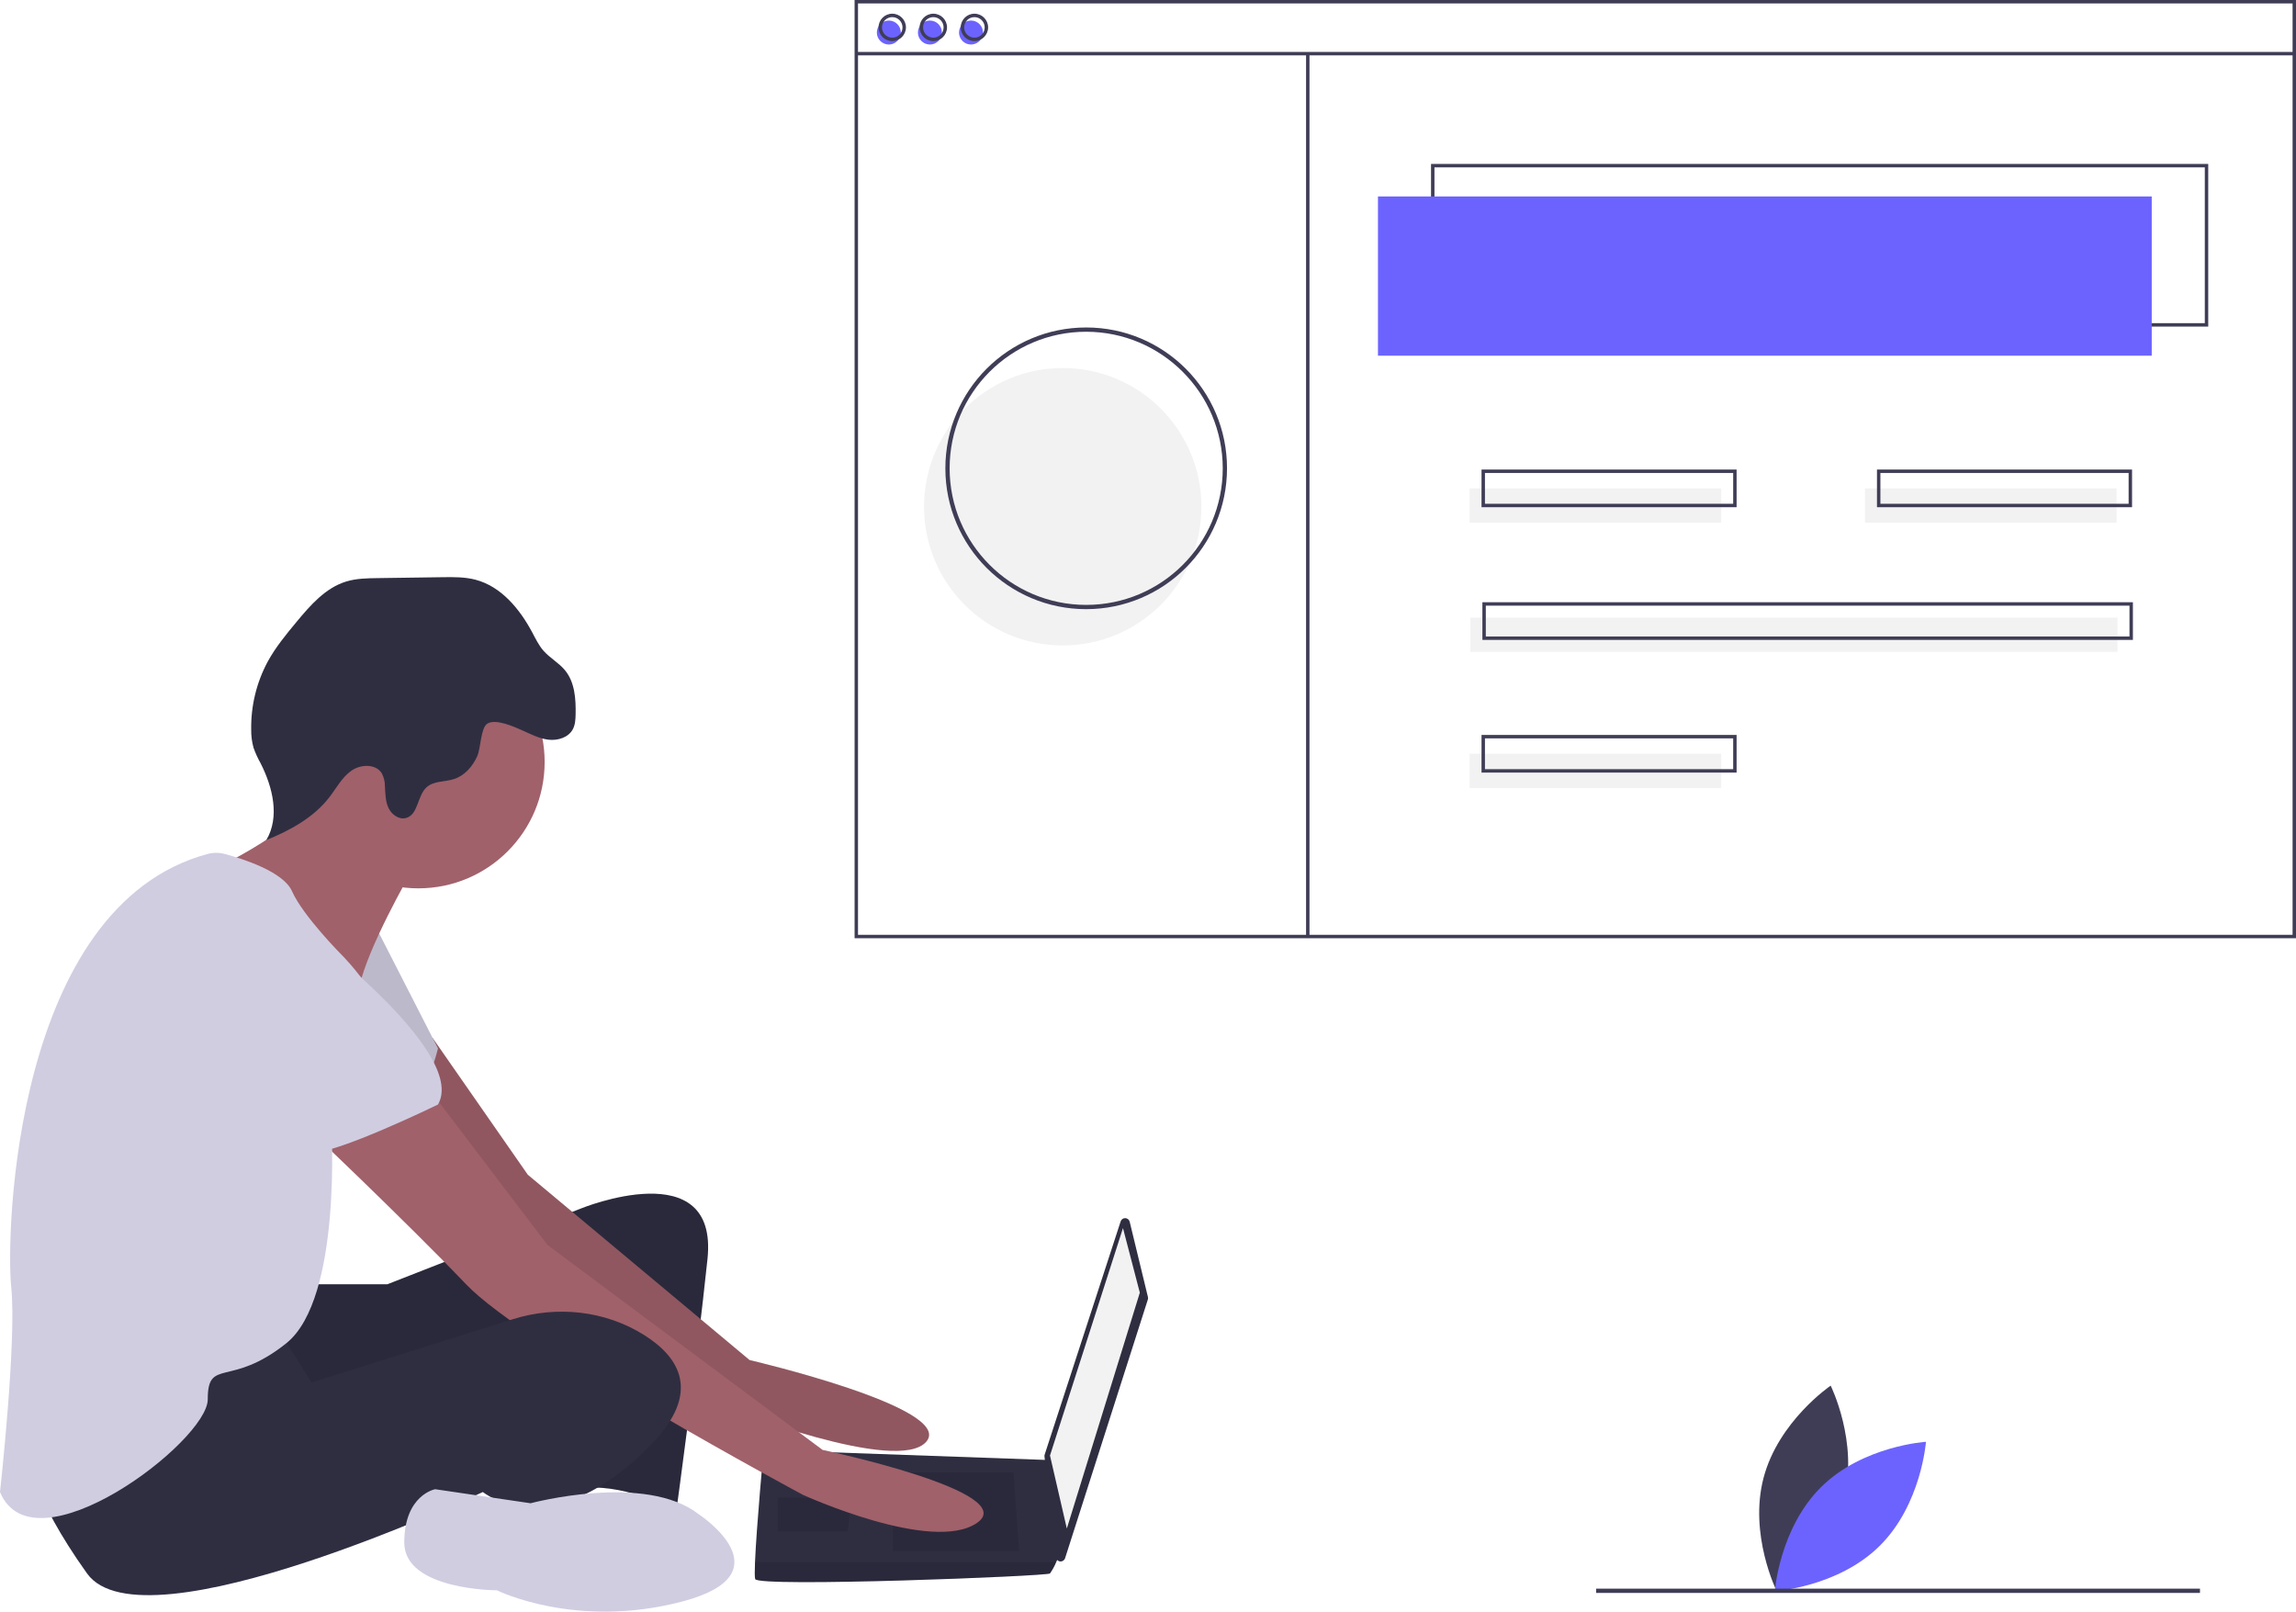
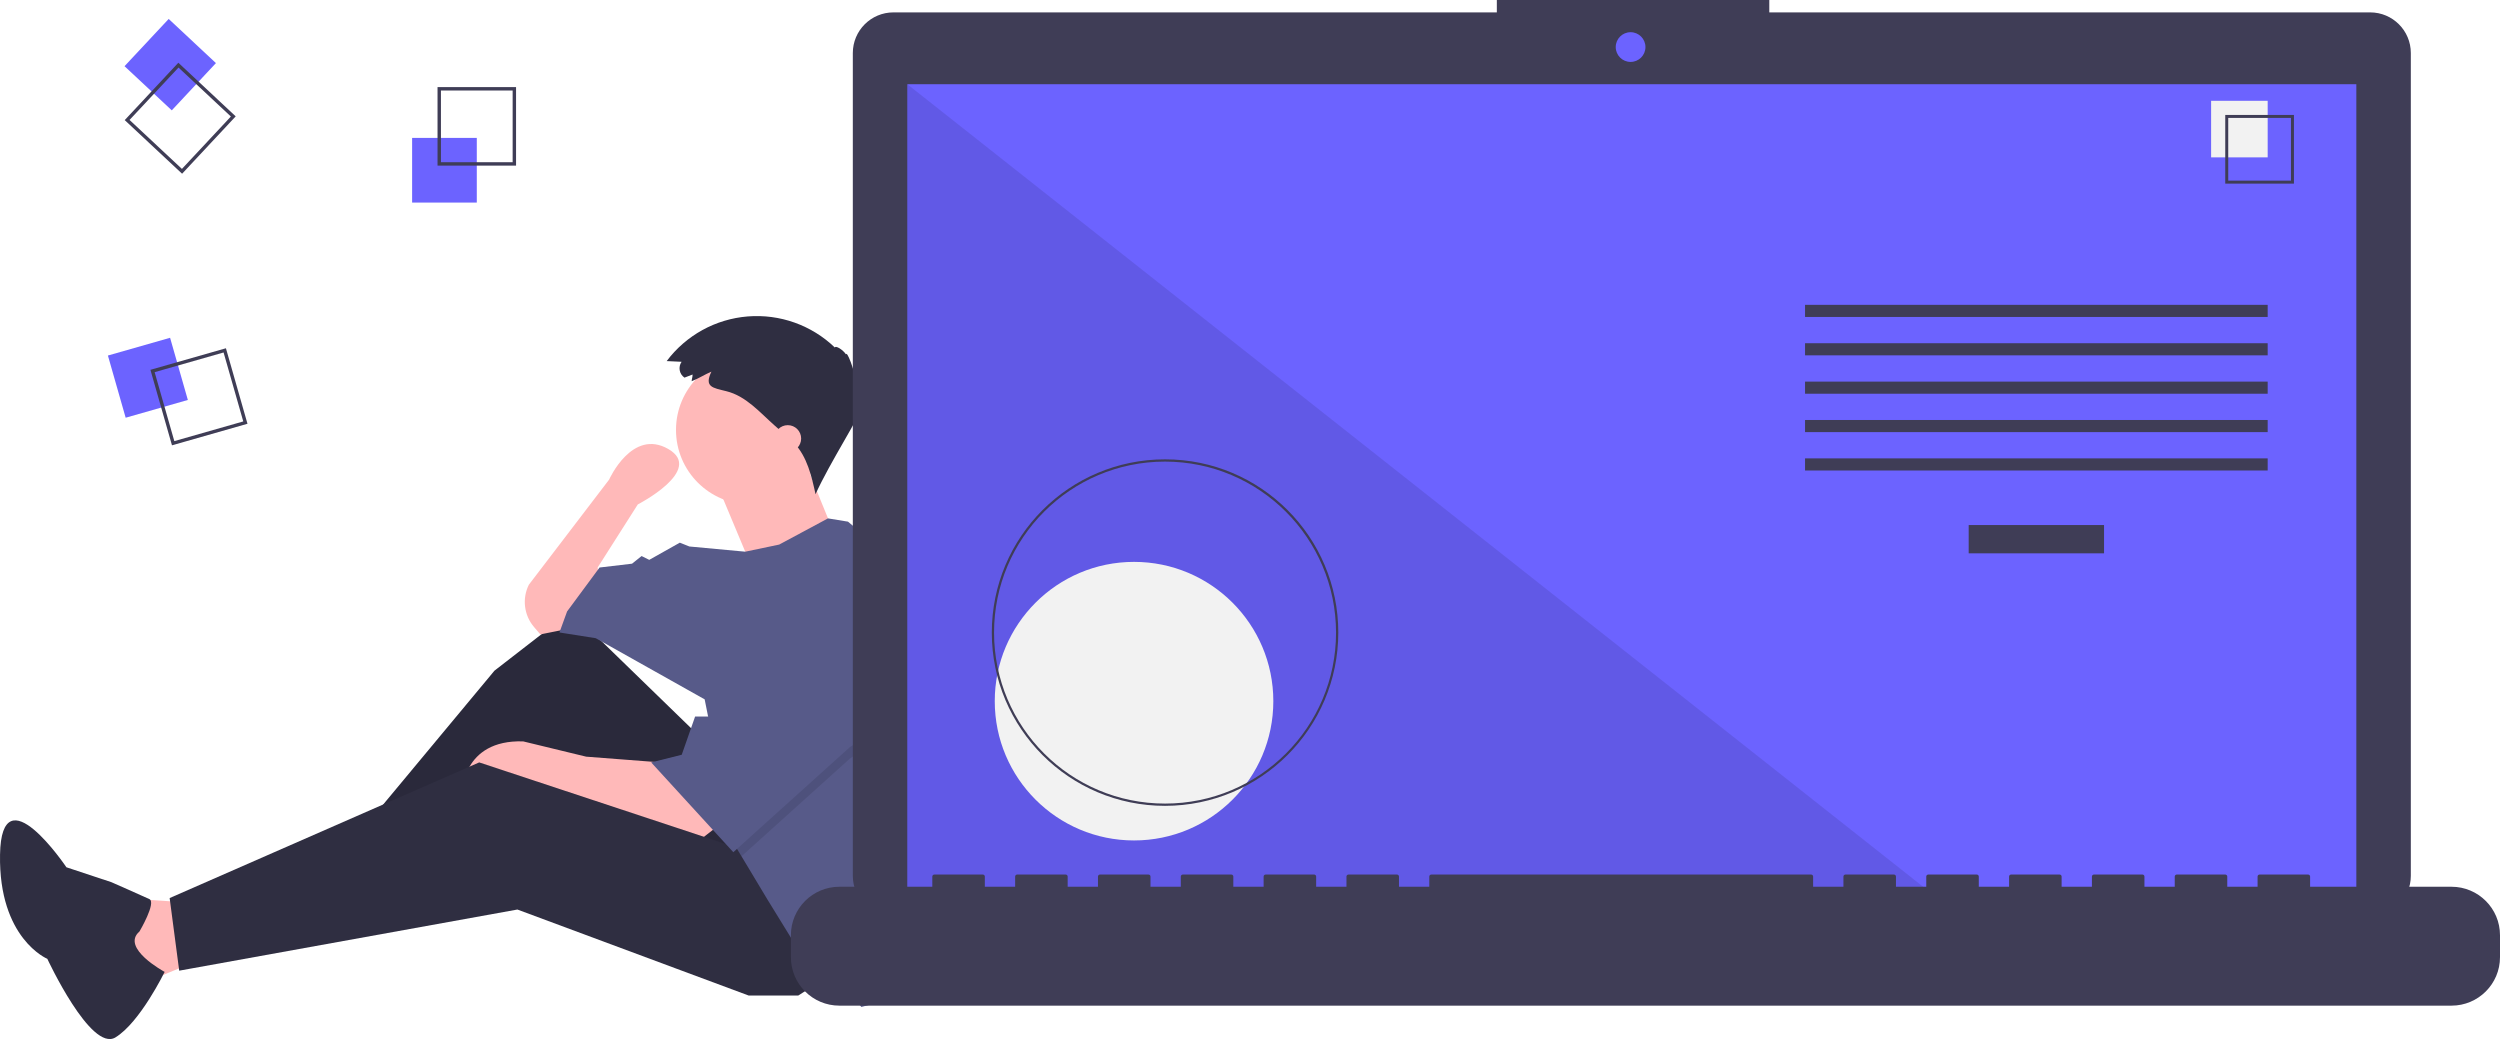
- <svg xmlns="http://www.w3.org/2000/svg" id="ade8c9af-7e2e-4eda-b5c8-b06129257226" data-name="Layer 1" width="1076.064" height="755.228" viewBox="0 0 1076.064 755.228">
-   <path d="M926.114,774.809c-6.985,26.598-31.459,43.22-31.459,43.22s-13.15-26.502-6.166-53.1,31.459-43.22,31.459-43.22S933.098,748.211,926.114,774.809Z" transform="translate(-61.96814 -72.38605)" fill="#3f3d56" />
-   <path d="M915.52,769.183c-19.563,19.327-21.751,48.831-21.751,48.831s29.528-1.831,49.091-21.159,21.751-48.831,21.751-48.831S935.082,749.855,915.52,769.183Z" transform="translate(-61.96814 -72.38605)" fill="#6c63ff" />
-   <path d="M206.702,674.194h36.841l90.788-35.526s64.472-26.315,59.209,23.684-14.473,117.103-14.473,117.103-28.947-13.158-44.736-9.21-5.263-80.262-5.263-80.262-128.945,61.841-140.787,53.946-14.473-63.157-14.473-63.157Z" transform="translate(-61.96814 -72.38605)" fill="#2f2e41" />
-   <path d="M206.702,674.194h36.841l90.788-35.526s64.472-26.315,59.209,23.684-14.473,117.103-14.473,117.103-28.947-13.158-44.736-9.21-5.263-80.262-5.263-80.262-128.945,61.841-140.787,53.946-14.473-63.157-14.473-63.157Z" transform="translate(-61.96814 -72.38605)" opacity="0.1" />
-   <path d="M264.746,558.82l44.586,64.059L413.277,709.72s96.051,22.368,82.893,38.157S402.751,732.088,402.751,732.088s-119.735-86.84-123.682-93.419S231.702,570.249,231.702,570.249Z" transform="translate(-61.96814 -72.38605)" fill="#a0616a" />
-   <path d="M264.746,558.82l44.586,64.059L413.277,709.72s96.051,22.368,82.893,38.157S402.751,732.088,402.751,732.088s-119.735-86.84-123.682-93.419S231.702,570.249,231.702,570.249Z" transform="translate(-61.96814 -72.38605)" opacity="0.1" />
-   <path d="M238.281,507.092l28.947,56.578s-6.579,27.631-17.105,30.263-55.262-34.21-55.262-34.21Z" transform="translate(-61.96814 -72.38605)" fill="#d0cde1" />
-   <path d="M238.281,507.092l28.947,56.578s-6.579,27.631-17.105,30.263-55.262-34.21-55.262-34.21Z" transform="translate(-61.96814 -72.38605)" opacity="0.1" />
-   <path d="M591.419,644.9,599.97,680.172a2.203,2.203,0,0,1-.043,1.19L561.14,802.574a2.203,2.203,0,0,1-4.287-.423l-5.366-47.219a2.203,2.203,0,0,1,.094-.931L587.184,644.737A2.203,2.203,0,0,1,591.419,644.9Z" transform="translate(-61.96814 -72.38605)" fill="#2f2e41" />
-   <polygon points="526.306 575.493 534.2 605.756 499.99 716.28 492.096 682.07 526.306 575.493" fill="#f2f2f2" />
-   <path d="M415.909,812.35c1.316,3.947,136.839-1.316,138.155-2.632a28.561,28.561,0,0,0,2.895-5.263c1.237-2.632,2.368-5.263,2.368-5.263L554.064,756.588l-134.208-4.763s-3.355,36.105-4.039,52.631C415.646,808.626,415.646,811.56,415.909,812.35Z" transform="translate(-61.96814 -72.38605)" fill="#2f2e41" />
-   <polygon points="474.991 689.965 477.622 726.806 418.413 726.806 418.413 689.965 474.991 689.965" opacity="0.1" />
-   <polygon points="398.677 701.806 399.03 701.736 397.361 717.596 364.467 717.596 364.467 701.806 398.677 701.806" opacity="0.1" />
-   <path d="M415.909,812.35c1.316,3.947,136.839-1.316,138.155-2.632a28.561,28.561,0,0,0,2.895-5.263H415.817C415.646,808.626,415.646,811.56,415.909,812.35Z" transform="translate(-61.96814 -72.38605)" opacity="0.1" />
-   <circle cx="196.049" cy="357.076" r="59.209" fill="#a0616a" />
-   <path d="M254.07,482.093s-19.736,34.21-23.684,52.631-59.209-36.841-59.209-36.841l-7.237-19.079s51.973-24.342,48.025-44.078S254.07,482.093,254.07,482.093Z" transform="translate(-61.96814 -72.38605)" fill="#a0616a" />
-   <path d="M264.596,584.722l53.946,71.051,128.945,96.051s93.419,19.736,72.367,34.21-81.577-13.158-81.577-13.158S308.016,703.141,280.385,674.194s-78.946-77.63-78.946-77.63Z" transform="translate(-61.96814 -72.38605)" fill="#a0616a" />
-   <path d="M192.229,695.247,208.018,720.246l94.231-29.646c20.676-6.505,43.348-4.111,61.687,7.442,16.447,10.362,26.973,26.809,3.289,51.15-47.368,48.683-78.946,22.368-78.946,22.368S129.072,846.559,102.757,809.718s-27.631-55.262-27.631-55.262S176.44,691.299,192.229,695.247Z" transform="translate(-61.96814 -72.38605)" fill="#2f2e41" />
-   <path d="M389.593,782.087s42.104,27.631-7.895,40.789-86.84-5.263-86.84-5.263-43.42,0-43.42-22.368,14.473-25,14.473-25l44.736,6.579S364.594,762.351,389.593,782.087Z" transform="translate(-61.96814 -72.38605)" fill="#d0cde1" />
-   <path d="M306.589,414.568c4.03,1.797,8.026,3.923,12.408,4.444s9.371-1.008,11.444-4.903c1.12-2.104,1.248-4.578,1.3-6.961.158-7.225-.364-15.036-4.943-20.627-2.914-3.559-7.167-5.802-10.184-9.274-2.161-2.488-3.599-5.503-5.148-8.411-5.866-11.017-14.551-21.606-26.622-24.782-5.04-1.326-10.328-1.262-15.539-1.188l-30.397.429c-4.919.069-9.914.15-14.623,1.574-9.784,2.958-16.908,11.186-23.432,19.054-4.881,5.887-9.775,11.834-13.439,18.547a65.079,65.079,0,0,0-7.714,31.887,29.833,29.833,0,0,0,1.093,8.437,46.822,46.822,0,0,0,3.316,7.284c5.7,11.197,9.085,25.182,2.665,35.983,11.152-4.555,22.186-10.528,29.542-20.068,3.291-4.267,5.872-9.263,10.258-12.395s11.532-3.403,14.346,1.193a12.857,12.857,0,0,1,1.451,6.022c.206,3.45.2,7.033,1.663,10.164s4.947,5.658,8.273,4.721c5.729-1.614,5.18-10.406,9.593-14.4,3.351-3.033,8.521-2.453,12.826-3.83,5.016-1.604,8.779-5.95,10.924-10.759,1.63-3.656,1.606-13.223,4.691-15.203C294.208,409.022,303.004,412.969,306.589,414.568Z" transform="translate(-61.96814 -72.38605)" fill="#2f2e41" />
-   <path d="M159.24,472.562a15.616,15.616,0,0,1,8.128.021c8.446,2.268,27.38,8.27,31.44,17.405,5.263,11.842,23.684,30.263,23.684,30.263s25,25,19.736,42.104-25,36.841-25,36.841,5.263,81.577-21.052,102.63-36.841,6.579-36.841,26.315S77.757,809.718,61.968,771.561c0,0,7.895-71.051,5.263-96.051C64.638,650.871,68.434,497.145,159.24,472.562Z" transform="translate(-61.96814 -72.38605)" fill="#d0cde1" />
-   <path d="M201.439,505.777s80.262,59.209,65.788,84.209c0,0-48.683,23.684-59.209,22.368s-51.315-47.368-61.841-51.315S130.388,486.04,201.439,505.777Z" transform="translate(-61.96814 -72.38605)" fill="#d0cde1" />
-   <circle cx="498.064" cy="237.458" r="65" fill="#f2f2f2" />
-   <path d="M1096.898,225.427H732.649V149.207H1096.898ZM734.254,223.822h361.039v-73.01H734.254Z" transform="translate(-61.96814 -72.38605)" fill="#3f3d56" />
-   <rect x="645.809" y="92.065" width="362.644" height="74.615" fill="#6c63ff" />
-   <circle cx="416.565" cy="15.244" r="5.616" fill="#6c63ff" />
-   <circle cx="435.82" cy="15.244" r="5.616" fill="#6c63ff" />
-   <circle cx="455.076" cy="15.244" r="5.616" fill="#6c63ff" />
-   <path d="M1138.032,512.052H462.487V72.386h675.545Zm-673.94-1.605h672.336V73.991H464.092Z" transform="translate(-61.96814 -72.38605)" fill="#3f3d56" />
-   <rect x="401.321" y="24.338" width="673.94" height="1.605" fill="#3f3d56" />
-   <path d="M480.138,91.641a6.418,6.418,0,1,1,6.418-6.418A6.426,6.426,0,0,1,480.138,91.641Zm0-11.232a4.814,4.814,0,1,0,4.814,4.814A4.819,4.819,0,0,0,480.138,80.409Z" transform="translate(-61.96814 -72.38605)" fill="#3f3d56" />
-   <path d="M499.393,91.641a6.418,6.418,0,1,1,6.418-6.418A6.426,6.426,0,0,1,499.393,91.641Zm0-11.232a4.814,4.814,0,1,0,4.814,4.814A4.819,4.819,0,0,0,499.393,80.409Z" transform="translate(-61.96814 -72.38605)" fill="#3f3d56" />
-   <path d="M518.649,91.641A6.418,6.418,0,1,1,525.067,85.223,6.426,6.426,0,0,1,518.649,91.641Zm0-11.232a4.814,4.814,0,1,0,4.814,4.814A4.819,4.819,0,0,0,518.649,80.409Z" transform="translate(-61.96814 -72.38605)" fill="#3f3d56" />
-   <rect x="612.109" y="25.14" width="1.605" height="414.346" fill="#3f3d56" />
-   <rect x="688.733" y="228.859" width="117.94" height="16.046" fill="#f2f2f2" />
-   <rect x="874.067" y="228.859" width="117.94" height="16.046" fill="#f2f2f2" />
-   <path d="M875.861,310.07H756.317V292.42H875.861Zm-117.94-1.605H874.257V294.024H757.922Z" transform="translate(-61.96814 -72.38605)" fill="#3f3d56" />
-   <rect x="688.733" y="353.217" width="117.94" height="16.046" fill="#f2f2f2" />
-   <path d="M875.861,434.428H756.317V416.778H875.861Zm-117.94-1.605H874.257V418.382H757.922Z" transform="translate(-61.96814 -72.38605)" fill="#3f3d56" />
-   <rect x="689.134" y="289.433" width="303.273" height="16.046" fill="#f2f2f2" />
-   <path d="M1061.596,372.249H756.718V354.599h304.878ZM758.323,370.645h301.669V356.203H758.323Z" transform="translate(-61.96814 -72.38605)" fill="#3f3d56" />
-   <path d="M1061.195,310.07H941.651V292.42H1061.195Zm-117.94-1.605h116.335V294.024H943.255Z" transform="translate(-61.96814 -72.38605)" fill="#3f3d56" />
-   <path d="M571.032,357.844a66,66,0,1,1,66-66A66.075,66.075,0,0,1,571.032,357.844Zm0-130a64,64,0,1,0,64,64A64.073,64.073,0,0,0,571.032,227.844Z" transform="translate(-61.96814 -72.38605)" fill="#3f3d56" />
-   <rect x="748.064" y="744.458" width="283" height="2" fill="#3f3d56" />
+ <svg xmlns="http://www.w3.org/2000/svg" id="e189b3b9-b88e-4ad6-86fc-a3cf637fca9f" data-name="Layer 1" width="1082.439" height="449.881" viewBox="0 0 1082.439 449.881">
+   <polygon points="77.591 390.495 52.772 388.84 61.045 426.069 89.173 414.487 77.591 390.495" fill="#ffb9b9" />
+   <polygon points="305.1 321.001 247.189 264.744 214.096 290.391 148.739 368.985 156.185 380.567 235.606 326.792 289.381 397.113 340.674 371.467 305.1 321.001" fill="#2f2e41" />
+   <polygon points="305.1 321.001 247.189 264.744 214.096 290.391 148.739 368.985 156.185 380.567 235.606 326.792 289.381 397.113 340.674 371.467 305.1 321.001" opacity="0.1" />
+   <path d="M368.845,583.289l-7.446,5.791-60.393-20.683-14.064-5.791-28.128,5.791s0-23.165,26.474-22.337l27.301,6.618,32.265,2.482Z" transform="translate(-58.78049 -225.0594)" fill="#ffb9b9" />
+   <polygon points="363.839 419.451 345.638 431.033 324.128 431.033 224.024 393.804 77.591 420.278 73.454 388.84 207.478 330.102 324.956 368.985 363.839 419.451" fill="#2f2e41" />
+   <path d="M305.142,497.249l-12.41,2.482-2.704-3.155a16.717,16.717,0,0,1-2.26-18.355h0l34.747-45.502s9.928-22.337,25.646-13.237-13.237,23.992-13.237,23.992l-17.373,27.301,1.655,14.064Z" transform="translate(-58.78049 -225.0594)" fill="#ffb9b9" />
+   <circle cx="324.956" cy="186.15" r="32.265" fill="#ffb9b9" />
+   <path d="M369.258,434.788,384.15,470.362l35.574-14.892s-11.582-28.128-11.582-28.956S369.258,434.788,369.258,434.788Z" transform="translate(-58.78049 -225.0594)" fill="#ffb9b9" />
+   <path d="M467.22,540.029a185.383,185.383,0,0,1-9.092,57.341l-2.416,7.429-11.582,52.948-12.41,3.309-9.1-11.582L404.419,636.237l-13.237-21.51-11.351-18.912-3.541-5.907-12.41-62.048L316.724,501.386l-15.719-2.482,3.309-9.1,14.064-19.028L332.443,469.121l4.137-3.309,3.309,1.655,13.237-7.446,4.137,1.655,24.19,2.25,14.693-3.078L417.275,449.506l8.654,1.415,29.783,24.819A185.22,185.22,0,0,1,467.22,540.029Z" transform="translate(-58.78049 -225.0594)" fill="#575a89" />
+   <path d="M119.171,628.365s7.41-12.559,4.28-14.025-16.422-7.311-16.422-7.311l-19.492-6.46s-28.126-41.801-28.743-5.45,20.479,45.089,20.479,45.089S98.088,680.7,108.747,674.243,130.07,645.867,130.07,645.867,110.85,635.535,119.171,628.365Z" transform="translate(-58.78049 -225.0594)" fill="#2f2e41" />
+   <polygon points="399.413 307.764 367.975 328.447 321.051 370.755 317.51 364.848 307.582 315.21 310.064 315.21 335.711 268.054 399.413 307.764" opacity="0.1" />
+   <polygon points="335.711 263.09 310.064 310.246 300.964 310.246 295.173 326.792 281.936 330.102 317.51 368.985 367.975 323.483 399.413 302.8 335.711 263.09" fill="#575a89" />
+   <path d="M358.64,387.219l-3.496,1.345a4.88,4.88,0,0,1-1.248-6.86l-6.46-.302a48.782,48.782,0,0,1,72.825-5.87c.294-1.013,3.5.958,4.809,2.956.44-1.648,3.446,6.32,4.509,11.952.492-1.875,2.385,1.152.727,4.057,1.051-.154,1.525,2.535.712,4.032,1.149-.54.956,2.669-.291,4.813,1.64-.146-12.935,22.476-18.837,35.696-1.714-7.873-3.64-16.164-9.166-22.029-.939-.997-1.968-1.905-2.994-2.811l-5.554-4.902c-6.458-5.7-12.332-12.736-20.935-14.866-5.912-1.464-9.651-1.795-6.429-8.457-2.911,1.215-5.629,3.021-8.566,4.15C358.287,389.192,358.698,388.151,358.64,387.219Z" transform="translate(-58.78049 -225.0594)" fill="#2f2e41" />
+   <circle cx="341.088" cy="189.873" r="5.791" fill="#ffb9b9" />
+   <rect x="178.439" y="59.71" width="28" height="28" fill="#6c63ff" />
+   <path d="M282.22,296.77h-34v-34h34Zm-32.522-1.478h31.043V264.248H249.698Z" transform="translate(-58.78049 -225.0594)" fill="#3f3d56" />
+   <rect x="108.808" y="374.617" width="28" height="28" transform="translate(403.9876 -61.23638) rotate(74.06317)" fill="#6c63ff" />
+   <path d="M133.243,417.876l-9.336-32.693,32.693-9.336,9.336,32.693Zm-7.508-31.678,8.524,29.85,29.85-8.524-8.524-29.85Z" transform="translate(-58.78049 -225.0594)" fill="#3f3d56" />
+   <rect x="118.487" y="239.049" width="28" height="28" transform="translate(349.0467 103.9752) rotate(133.0628)" fill="#6c63ff" />
+   <path d="M112.781,277.063l23.215-24.841,24.841,23.215-23.215,24.841Zm23.286-22.751-21.196,22.681L137.551,298.189l21.196-22.681Z" transform="translate(-58.78049 -225.0594)" fill="#3f3d56" />
+   <path d="M1085.012,230.422H824.843v-5.362h-117.971v5.362H445.63a17.599,17.599,0,0,0-17.599,17.599V604.272A17.599,17.599,0,0,0,445.63,621.871H1085.012a17.599,17.599,0,0,0,17.599-17.599V248.02A17.599,17.599,0,0,0,1085.012,230.422Z" transform="translate(-58.78049 -225.0594)" fill="#3f3d56" />
+   <rect x="392.845" y="36.464" width="627.391" height="353.913" fill="#6c63ff" />
+   <circle cx="706.004" cy="20.377" r="6.435" fill="#6c63ff" />
+   <polygon points="840.813 390.377 392.845 390.377 392.845 36.464 840.813 390.377" opacity="0.1" />
+   <circle cx="491.013" cy="303.587" r="60.307" fill="#f2f2f2" />
+   <path d="M563.218,573.972A75.016,75.016,0,1,1,638.234,498.957,75.101,75.101,0,0,1,563.218,573.972Zm0-149.051A74.035,74.035,0,1,0,637.253,498.957,74.119,74.119,0,0,0,563.218,424.921Z" transform="translate(-58.78049 -225.0594)" fill="#3f3d56" />
+   <rect x="852.392" y="227.332" width="58.605" height="12.246" fill="#3f3d56" />
+   <rect x="781.541" y="131.989" width="200.307" height="5.248" fill="#3f3d56" />
+   <rect x="781.541" y="148.608" width="200.307" height="5.248" fill="#3f3d56" />
+   <rect x="781.541" y="165.228" width="200.307" height="5.248" fill="#3f3d56" />
+   <rect x="781.541" y="181.847" width="200.307" height="5.248" fill="#3f3d56" />
+   <rect x="781.541" y="198.467" width="200.307" height="5.248" fill="#3f3d56" />
+   <rect x="957.356" y="43.644" width="24.492" height="24.492" fill="#f2f2f2" />
+   <path d="M1052,304.566h-29.74v-29.74h29.74Zm-28.447-1.293h27.154V276.119h-27.154Z" transform="translate(-58.78049 -225.0594)" fill="#3f3d56" />
+   <path d="M1120.227,609.001h-61.229v-4.412a.875.875,0,0,0-.875-.875h-20.993a.875.875,0,0,0-.875.875v4.412H1023.134v-4.412a.875.875,0,0,0-.875-.875h-20.993a.875.875,0,0,0-.875.875v4.412H987.272v-4.412a.875.875,0,0,0-.875-.875H965.404a.875.875,0,0,0-.875.875v4.412H951.409v-4.412a.875.875,0,0,0-.875-.875H929.541a.875.875,0,0,0-.875.875v4.412H915.546v-4.412a.875.875,0,0,0-.875-.875h-20.993a.875.875,0,0,0-.875.875v4.412H879.683v-4.412a.875.875,0,0,0-.875-.875H857.815a.875.875,0,0,0-.875.875v4.412H843.82v-4.412a.875.875,0,0,0-.875-.875H678.501a.875.875,0,0,0-.875.875v4.412H664.506v-4.412a.875.875,0,0,0-.875-.875H642.638a.875.875,0,0,0-.875.875v4.412H628.643v-4.412a.875.875,0,0,0-.875-.875H606.775a.875.875,0,0,0-.875.875v4.412H592.78v-4.412a.875.875,0,0,0-.875-.875H570.912a.875.875,0,0,0-.875.875v4.412H556.917v-4.412a.875.875,0,0,0-.875-.875H535.049a.875.875,0,0,0-.875.875v4.412H521.054v-4.412a.875.875,0,0,0-.875-.875H499.186a.875.875,0,0,0-.875.875v4.412H485.191v-4.412a.875.875,0,0,0-.875-.875h-20.993a.875.875,0,0,0-.875.875v4.412H422.212a20.993,20.993,0,0,0-20.993,20.993v9.492a20.993,20.993,0,0,0,20.993,20.993H1120.227a20.993,20.993,0,0,0,20.993-20.993v-9.492A20.993,20.993,0,0,0,1120.227,609.001Z" transform="translate(-58.78049 -225.0594)" fill="#3f3d56" />
</svg>
